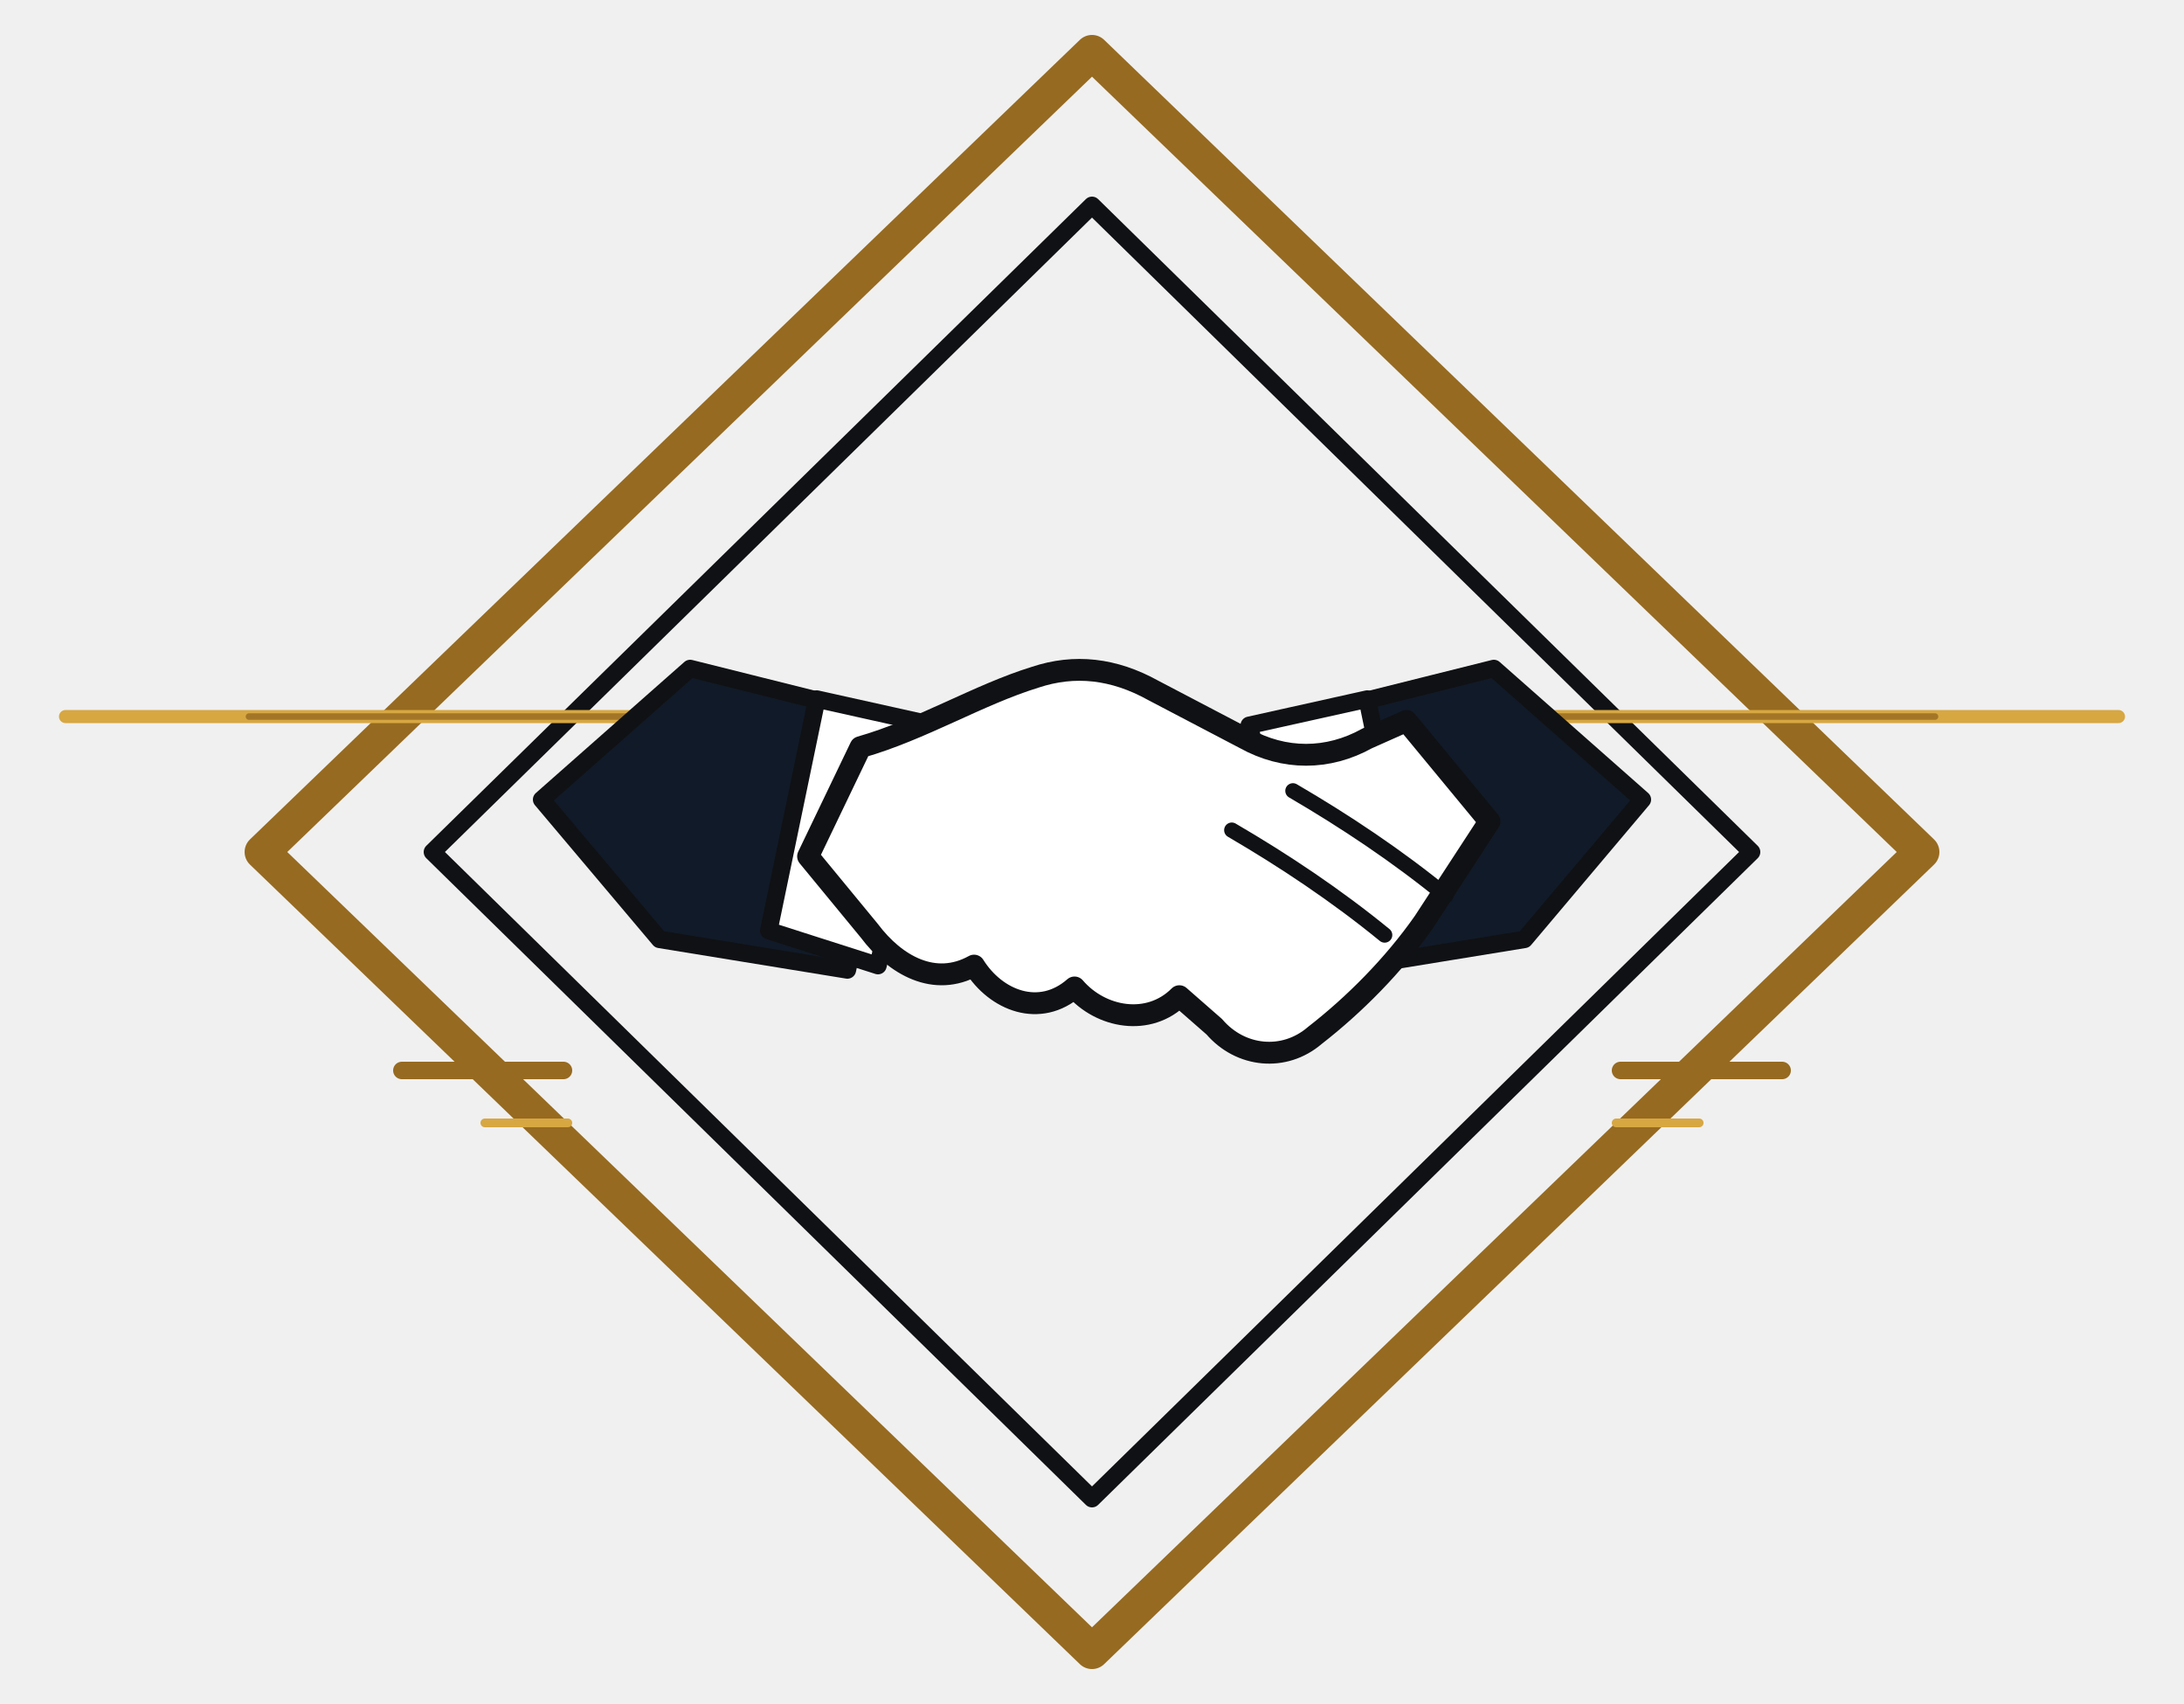
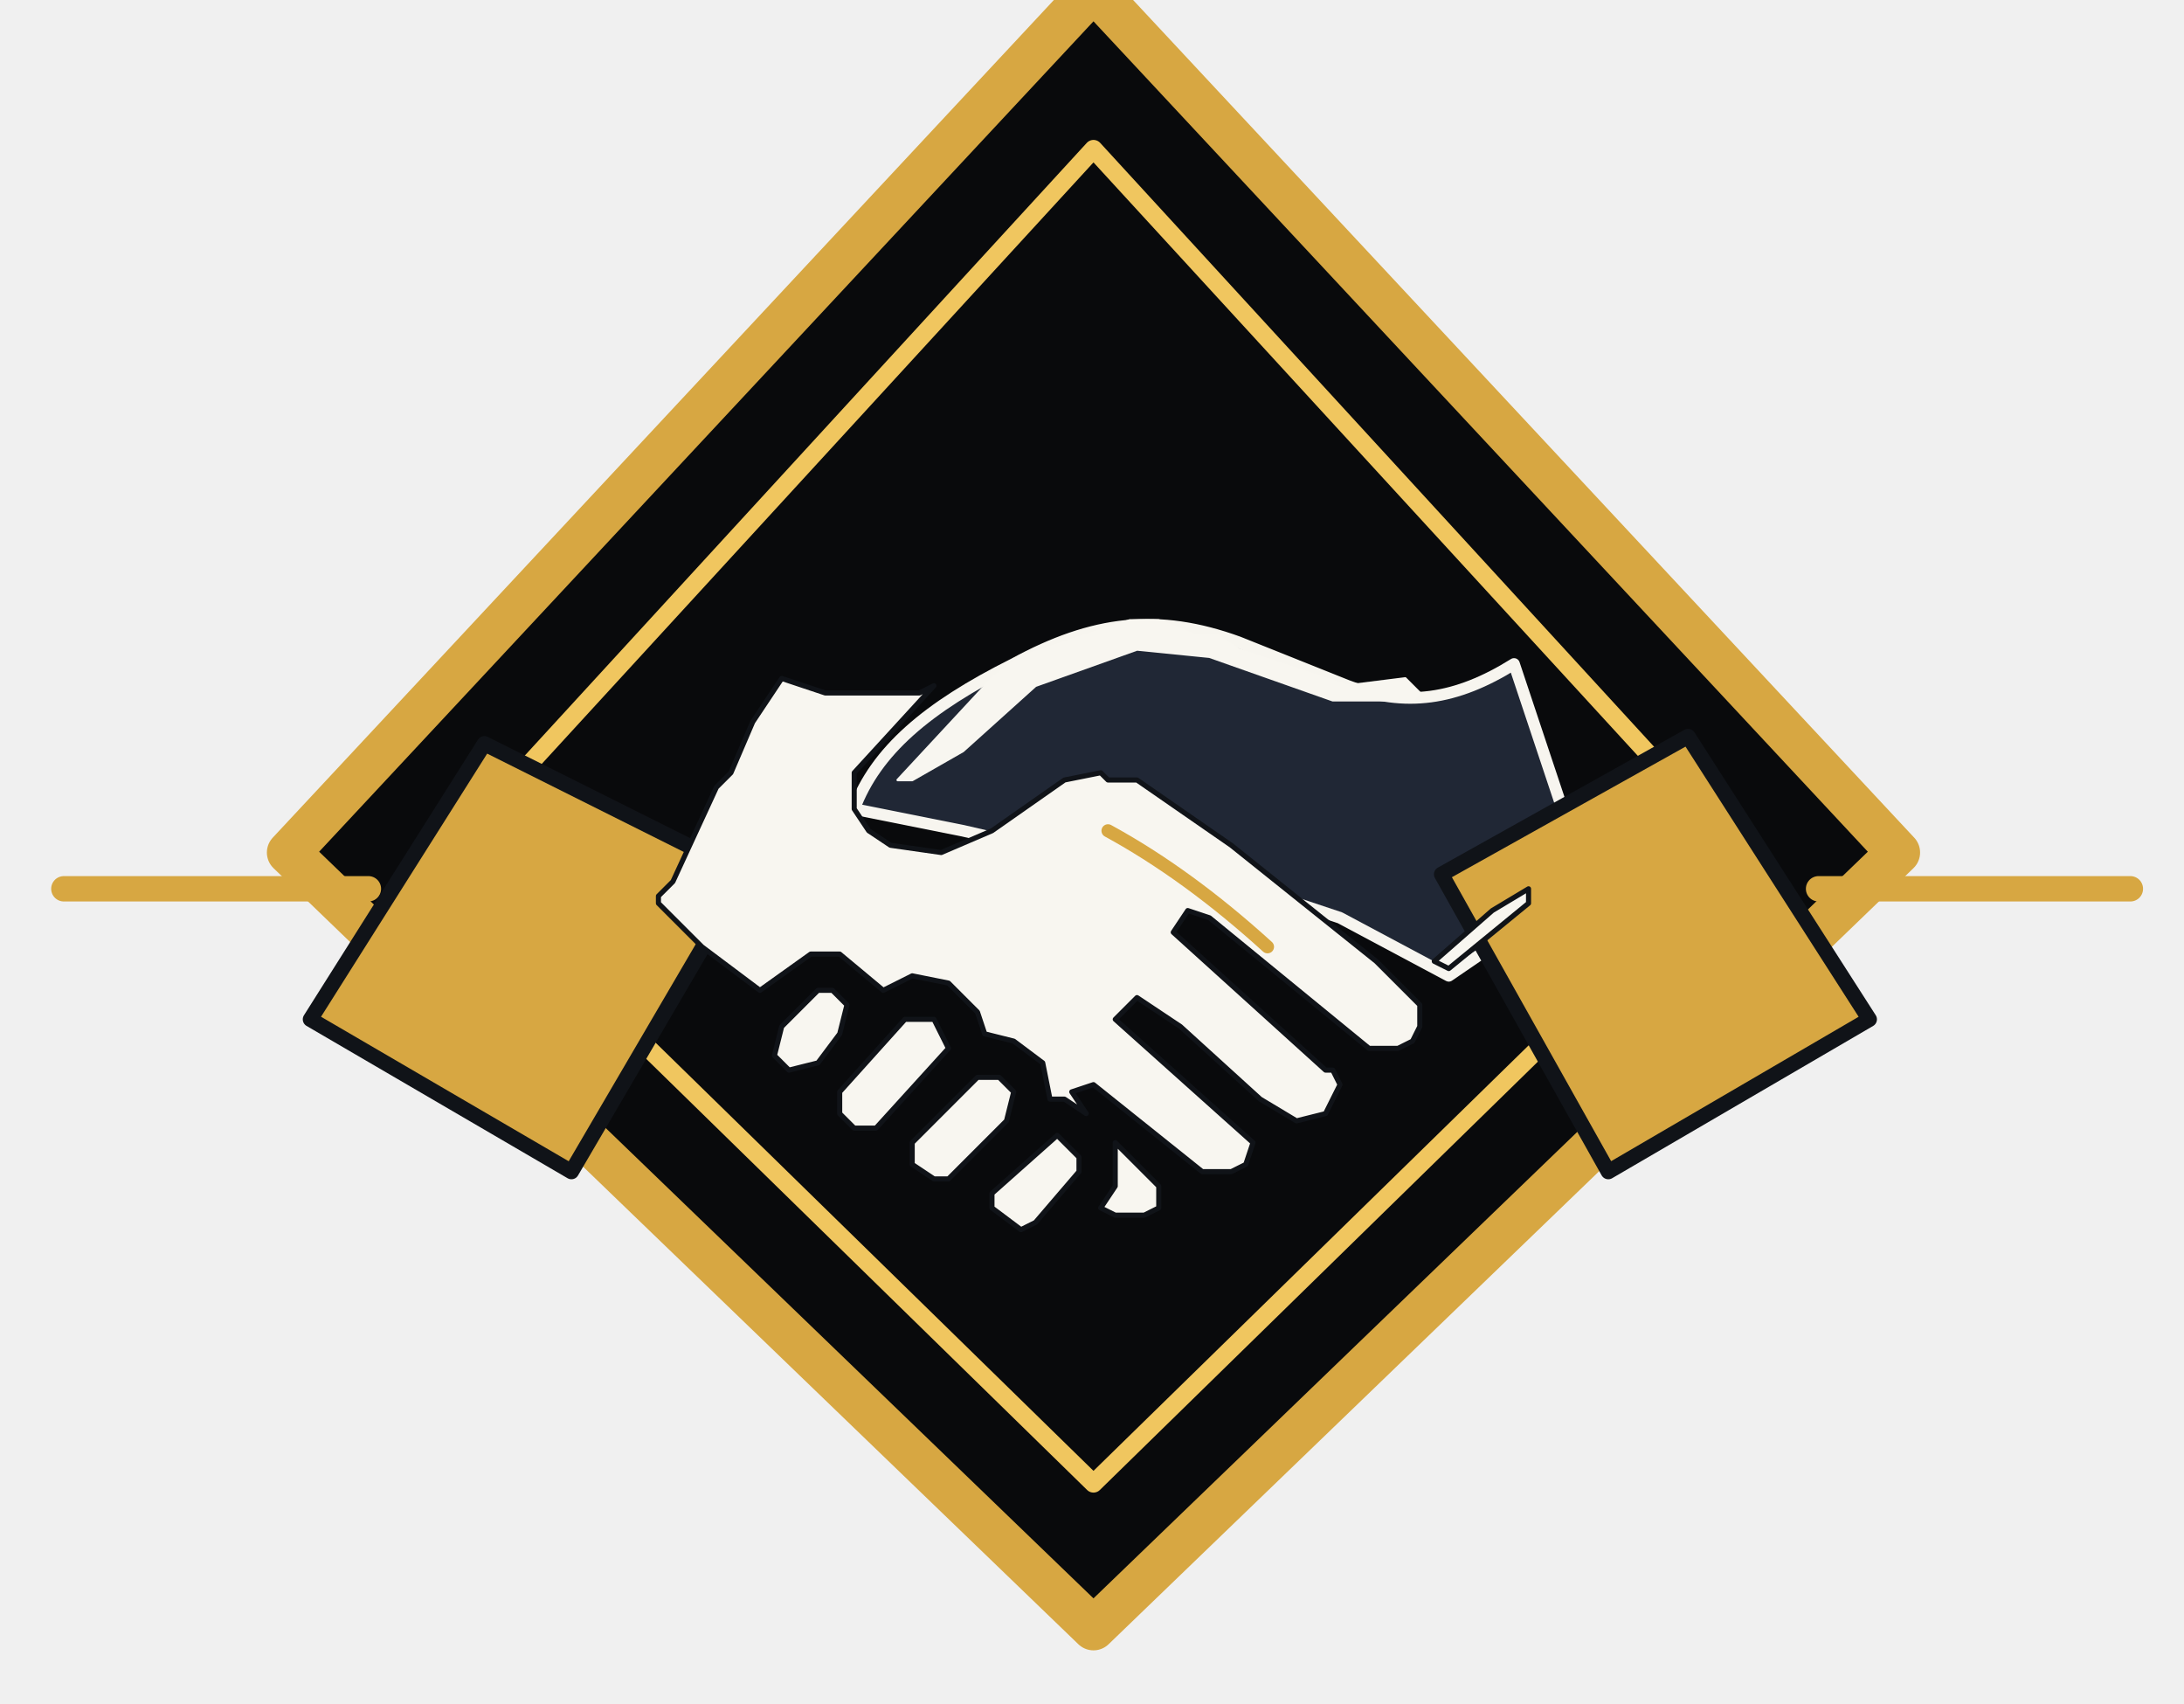
<svg xmlns="http://www.w3.org/2000/svg" width="500" height="390" viewBox="0 0 500 390" role="img" aria-labelledby="title desc">
-   <g id="simbolo-confianca" stroke-linejoin="round" stroke-linecap="round">
-     <path d="M250 12 L440 195 L250 378 L60 195 Z" fill="none" stroke="#966A20" stroke-width="8" />
-     <path d="M250 47 L401 195 L250 343 L99 195 Z" fill="none" stroke="#101114" stroke-width="4" />
-     <path d="M15 164 H172 L196 170 M328 170 L352 164 H485" fill="none" stroke="#D7A742" stroke-width="3" />
-     <path d="M57 164 H155 M345 164 H443" fill="none" stroke="#966A20" stroke-width="1.5" opacity=".8" />
-     <path d="M92 245 L129 245 M371 245 L408 245" fill="none" stroke="#966A20" stroke-width="4" />
-     <path d="M111 257 L130 257 M370 257 L389 257" fill="none" stroke="#D7A742" stroke-width="2" />
-     <path d="M124 183 L158 153 L206 165 L194 222 L151 215 Z" fill="#111A28" stroke="#101114" stroke-width="4" />
-     <path d="M187 160 L214 166 L201 221 L176 213 Z" fill="#FFFFFF" stroke="#101114" stroke-width="4" />
-     <path d="M376 183 L342 153 L294 165 L306 222 L349 215 Z" fill="#111A28" stroke="#101114" stroke-width="4" />
-     <path d="M313 160 L286 166 L299 221 L324 213 Z" fill="#FFFFFF" stroke="#101114" stroke-width="4" />
-     <path d="M197 171     C211 167 224 159 237 155     C246 152 255 153 264 158     L285 169 C294 174 304 174 313 169     L322 165 L341 188 L326 211     C319 221 310 230 301 237     C294 243 284 242 278 235     L270 228 C263 235 252 233 246 226     C238 233 228 229 223 221     C214 226 205 221 199 213     L185 196 Z" fill="#FFFFFF" stroke="#101114" stroke-width="5" />
-     <path d="M282 190 C294 197 306 205 317 214 M296 181 C308 188 320 196 331 205" fill="none" stroke="#101114" stroke-width="3.5" />
+   <g transform="translate(3 -24) scale(1.66)" stroke-linejoin="round" stroke-linecap="round">
+     <path d="M 149 13 L 260 132 L 149 239 L 38 132 Z" fill="#090A0C" stroke="#D7A742" stroke-width="6" />
+     <path d="M 149 35 L 238 132 L 149 219 L 60 132 Z" fill="none" stroke="#F0C65F" stroke-width="2.5" />
+     <path d="M 7 137 H 49 M 249 137 H 292" fill="none" stroke="#D7A742" stroke-width="3.5" />
+     <path d="M 68 169 H 79 M 219 169 H 231" fill="none" stroke="#D7A742" stroke-width="2.5" />
+     <path d="M 116 126 C 119 118 126 112 138 106 C 149 100 158 99 169 103 L 184 109 C 192 112 199 111 207 106 L 217 136 L 198 149 L 183 141 L 171 137 L 157 130 L 144 132 L 131 129 Z" fill="#202735" stroke="#F7F5EF" stroke-width="1.6" />
+     <path d="M 65 117 L 101 135 L 77 176 L 41 155 Z" fill="#D7A742" stroke="#101318" stroke-width="2.1" />
+     <path d="M 197 135 L 231 116 L 256 155 L 220 176 Z" fill="#D7A742" stroke="#101318" stroke-width="2.1" />
+     <path d="M 152 172 L 152 178 L 150 181 L 152 182 L 156 182 L 158 181 L 158 178 Z" fill="#F8F6F0" stroke="#101318" stroke-width="0.7" />
+     <path d="M 144 171 L 135 179 L 135 181 L 139 184 L 141 183 L 147 176 L 147 174 Z" fill="#F8F6F0" stroke="#101318" stroke-width="0.7" />
+     <path d="M 138 165 L 136 163 L 133 163 L 124 172 L 124 175 L 127 177 L 129 177 L 137 169 Z" fill="#F8F6F0" stroke="#101318" stroke-width="0.7" />
+     <path d="M 127 155 L 123 155 L 114 165 L 114 168 L 116 170 L 119 170 L 129 159 Z" fill="#F8F6F0" stroke="#101318" stroke-width="0.7" />
+     <path d="M 113 151 L 111 151 L 106 156 L 105 160 L 107 162 L 111 161 L 114 157 L 115 153 Z" fill="#F8F6F0" stroke="#101318" stroke-width="0.7" />
+     <path d="M 209 137 L 204 140 L 196 147 L 198 148 L 209 139 Z" fill="#F8F6F0" stroke="#101318" stroke-width="0.7" />
+     <path d="M 89 138 L 89 139 L 95 145 L 103 151 L 110 146 L 114 146 L 120 151 L 124 149 L 129 150 L 133 154 L 134 157 L 138 158 L 142 161 L 143 166 L 145 166 L 148 168 L 146 165 L 149 164 L 164 176 L 168 176 L 170 175 L 171 172 L 152 155 L 155 152 L 161 156 L 172 166 L 177 169 L 181 168 L 183 164 L 182 162 L 181 162 L 160 143 L 162 140 L 165 141 L 187 159 L 191 159 L 193 158 L 194 156 L 194 153 L 188 147 L 168 131 L 155 122 L 151 122 L 150 121 L 145 122 L 135 129 L 128 132 L 121 131 L 118 129 L 116 126 L 116 121 L 127 109 L 125 110 L 112 110 L 106 108 L 102 114 L 99 121 L 97 123 L 91 136 Z" fill="#F8F6F0" stroke="#101318" stroke-width="0.7" />
+     <path d="M 122 122 L 124 122 L 131 118 L 141 109 L 155 104 L 165 105 L 182 111 L 193 111 L 194 110 L 192 108 L 184 109 L 169 104 L 166 102 L 163 102 L 158 100 L 154 100 L 139 105 L 135 108 Z" fill="#F8F6F0" stroke="#F8F6F0" stroke-width="0.35" />
+     <path d="M 151 129 Q 162 135 173 145" fill="none" stroke="#D7A742" stroke-width="1.8" />
  </g>
</svg>
